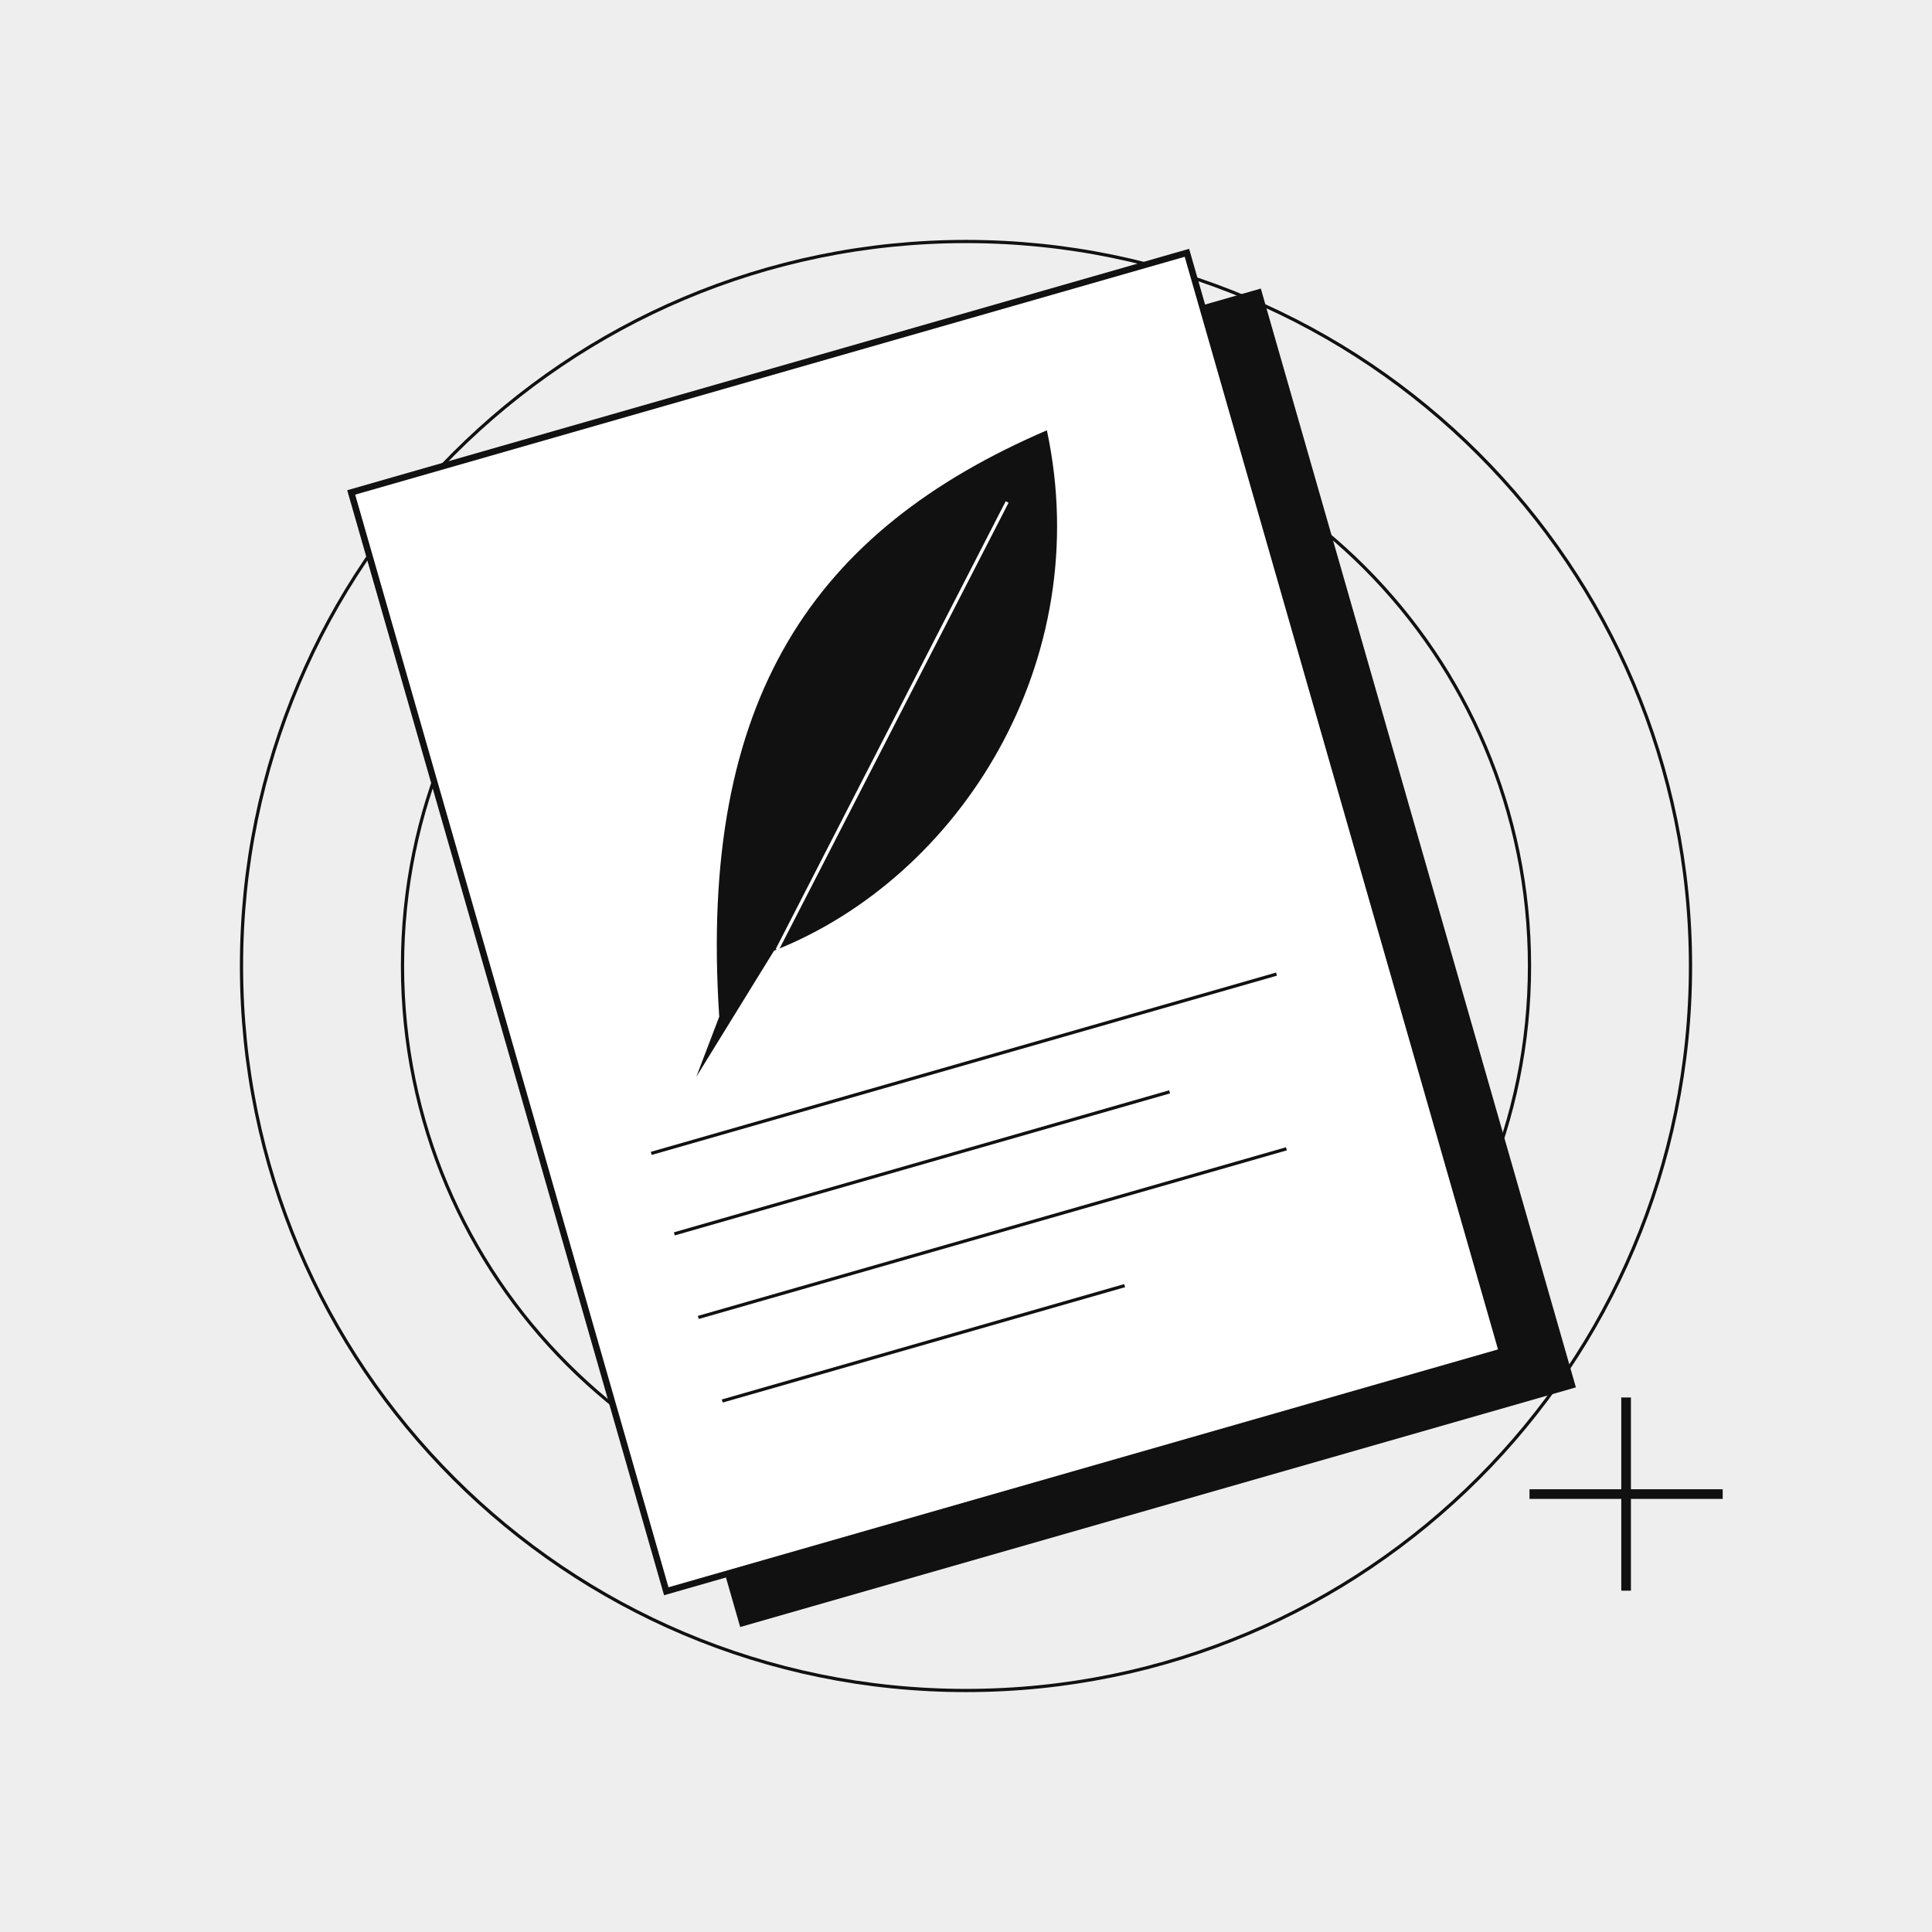
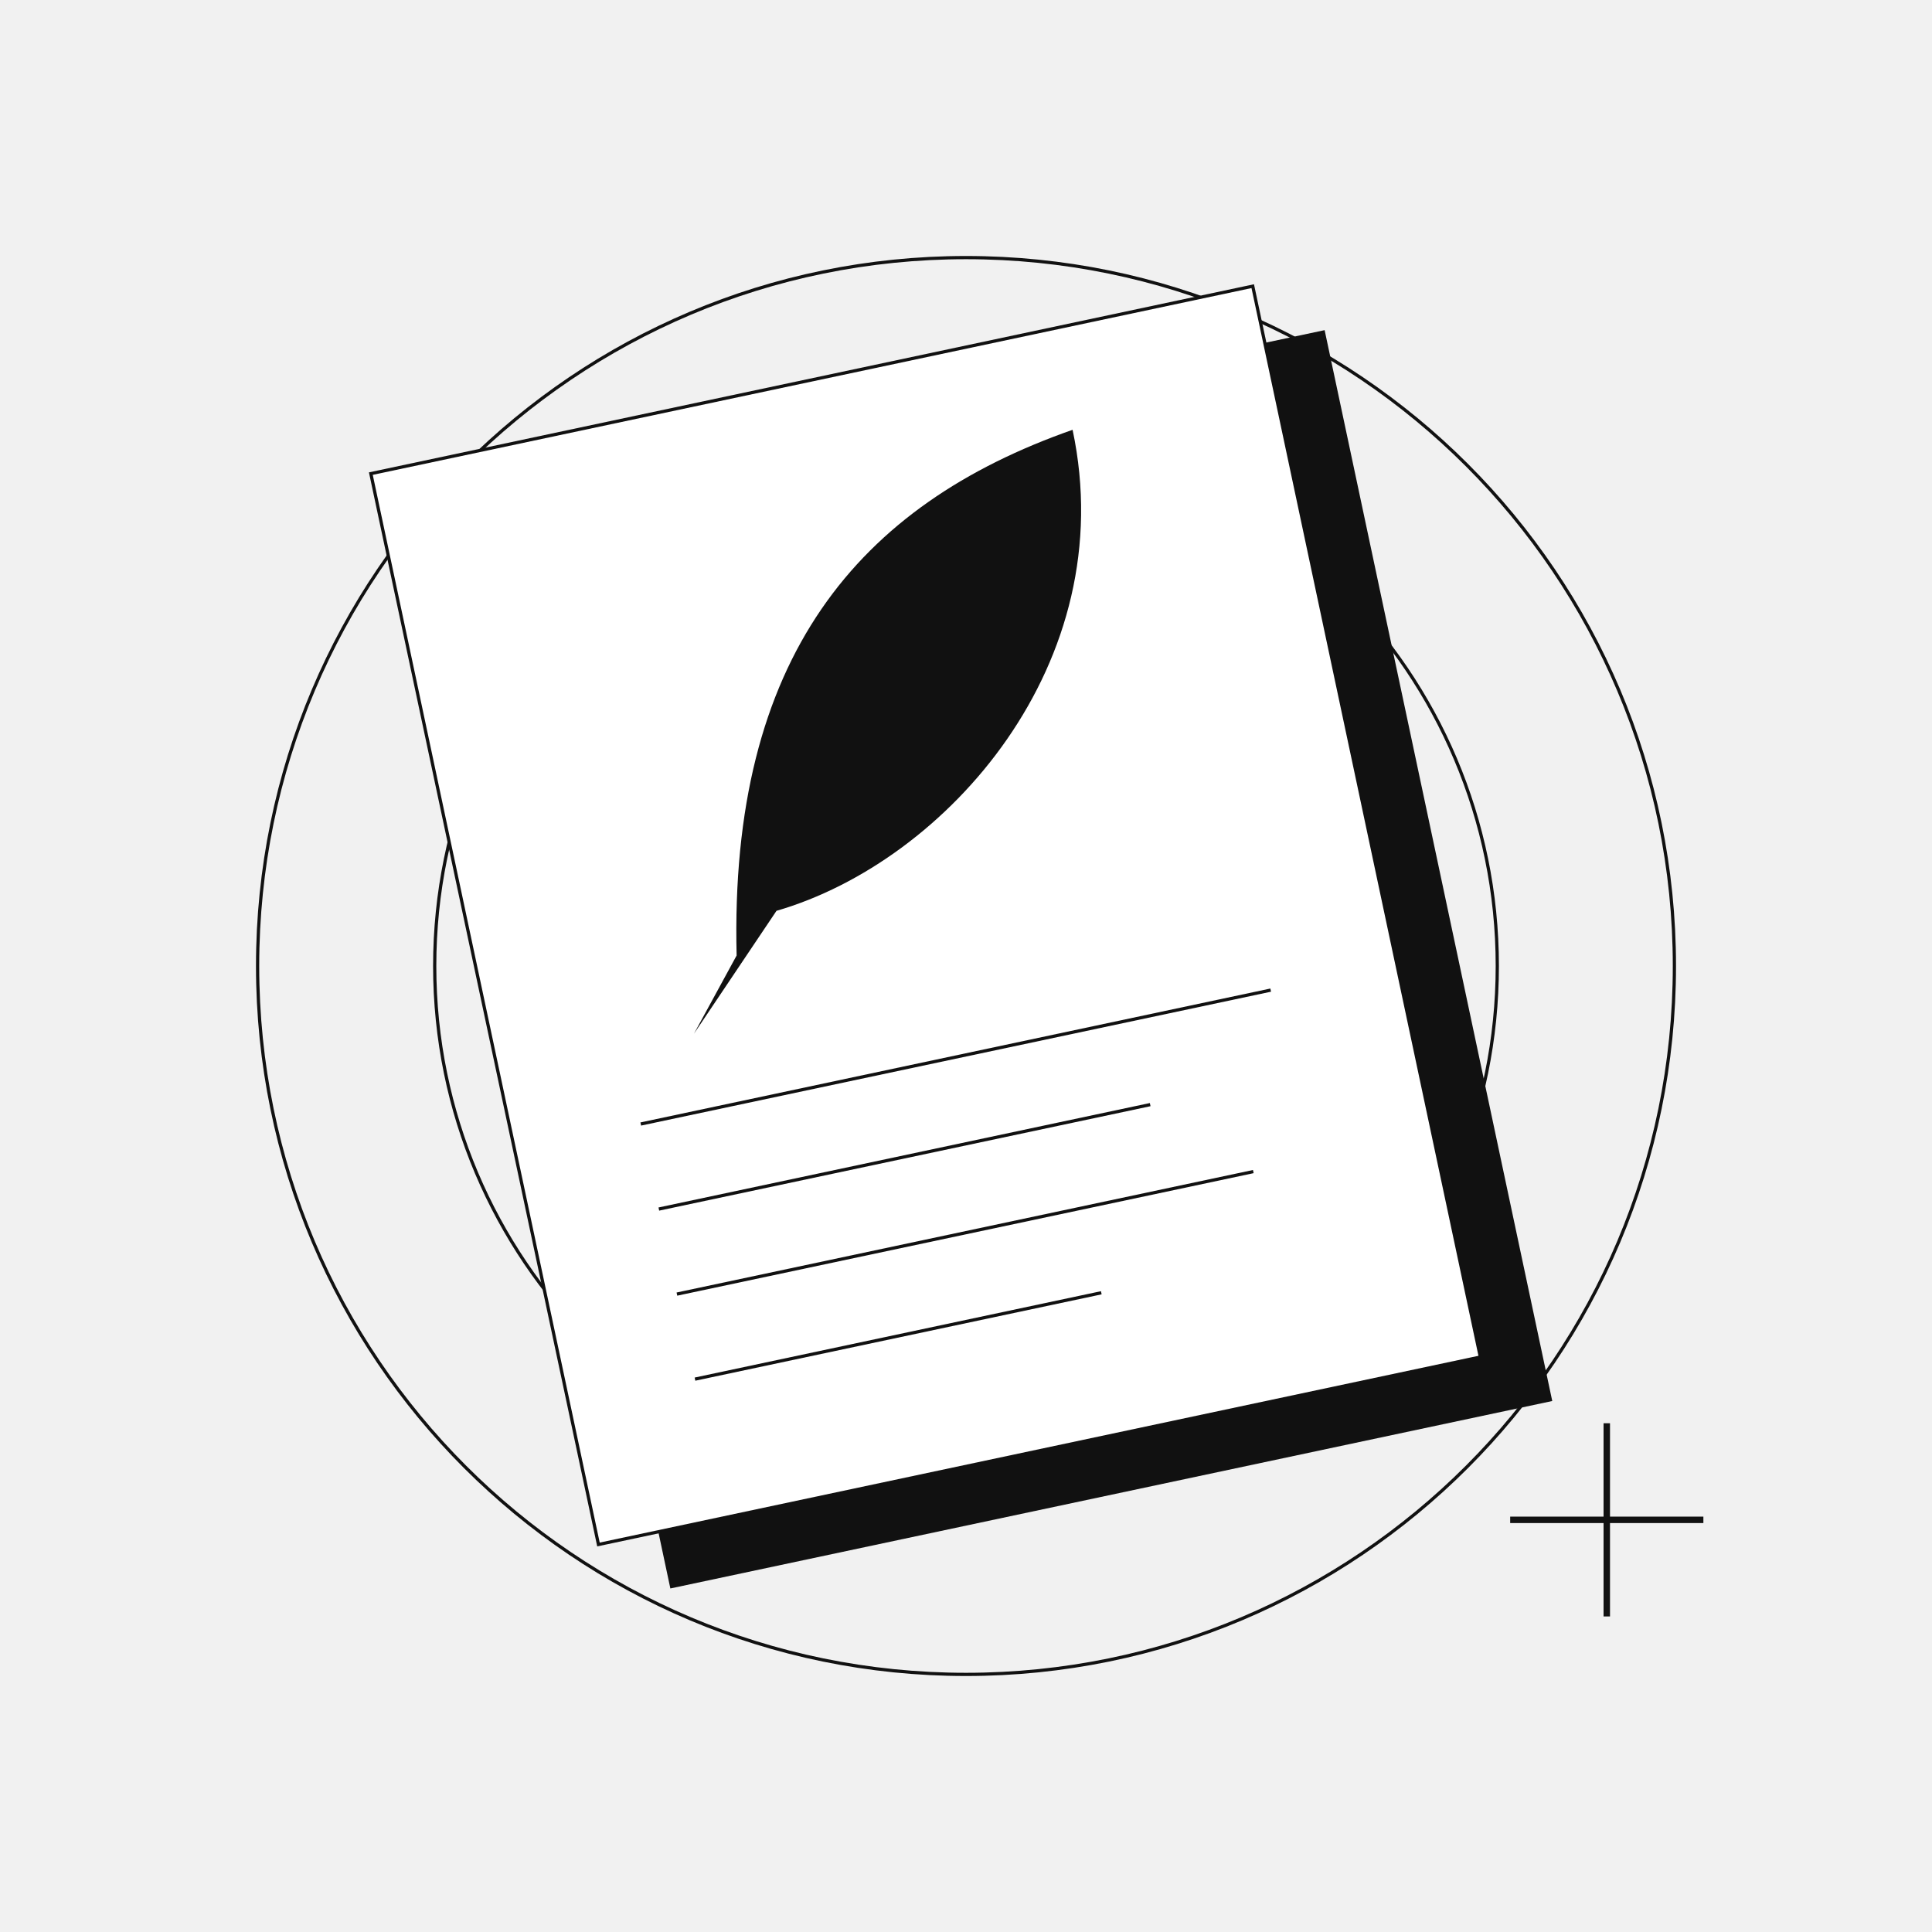
<svg xmlns="http://www.w3.org/2000/svg" viewBox="0 0 600 600">
-   <rect width="600" height="600" fill="#eee" />
-   <circle cx="300" cy="300" r="225" fill="none" stroke="#111" />
-   <circle cx="300" cy="300" r="175" fill="none" stroke="#111" />
-   <g transform="rotate(-16 300 300)">
-     <rect x="176" y="123" width="270" height="355" fill="#111" />
-     <rect x="157" y="106" width="270" height="355" fill="white" stroke="#111" stroke-width="2" />
-     <path d="M190 329H392M190 355H350M190 382H380M190 409H320" stroke="#111" />
-     <path d="M222 294C243 197 292 157 370 147C365 220 306 273 244 279L210 310" fill="#111" />
-     <path d="M245 279L352 165" stroke="white" />
+   <rect width="600" height="600" fill="#f1f1f1" />
+   <circle cx="300" cy="300" r="220" stroke="#111" fill="none" />
+   <circle cx="300" cy="300" r="165" stroke="#111" fill="none" />
+   <g transform="rotate(-12 300 300)">
+     <rect x="170" y="130" width="280" height="340" fill="#111" />
+     <rect x="151" y="112" width="280" height="340" fill="white" stroke="#111" />
+     <path d="M191 327H391M191 354H347M191 381H374M191 408H320" stroke="#111" />
+     <path d="M231 282C248 191 297 153 367 144C367 218 301 267 246 271L213 303" fill="#111" />
  </g>
-   <path d="M475 464h60m-30-30v60" stroke="#111" stroke-width="3" />
+   <path d="M469 472h60m-30-30v60" stroke="#111" stroke-width="2" />
</svg>
